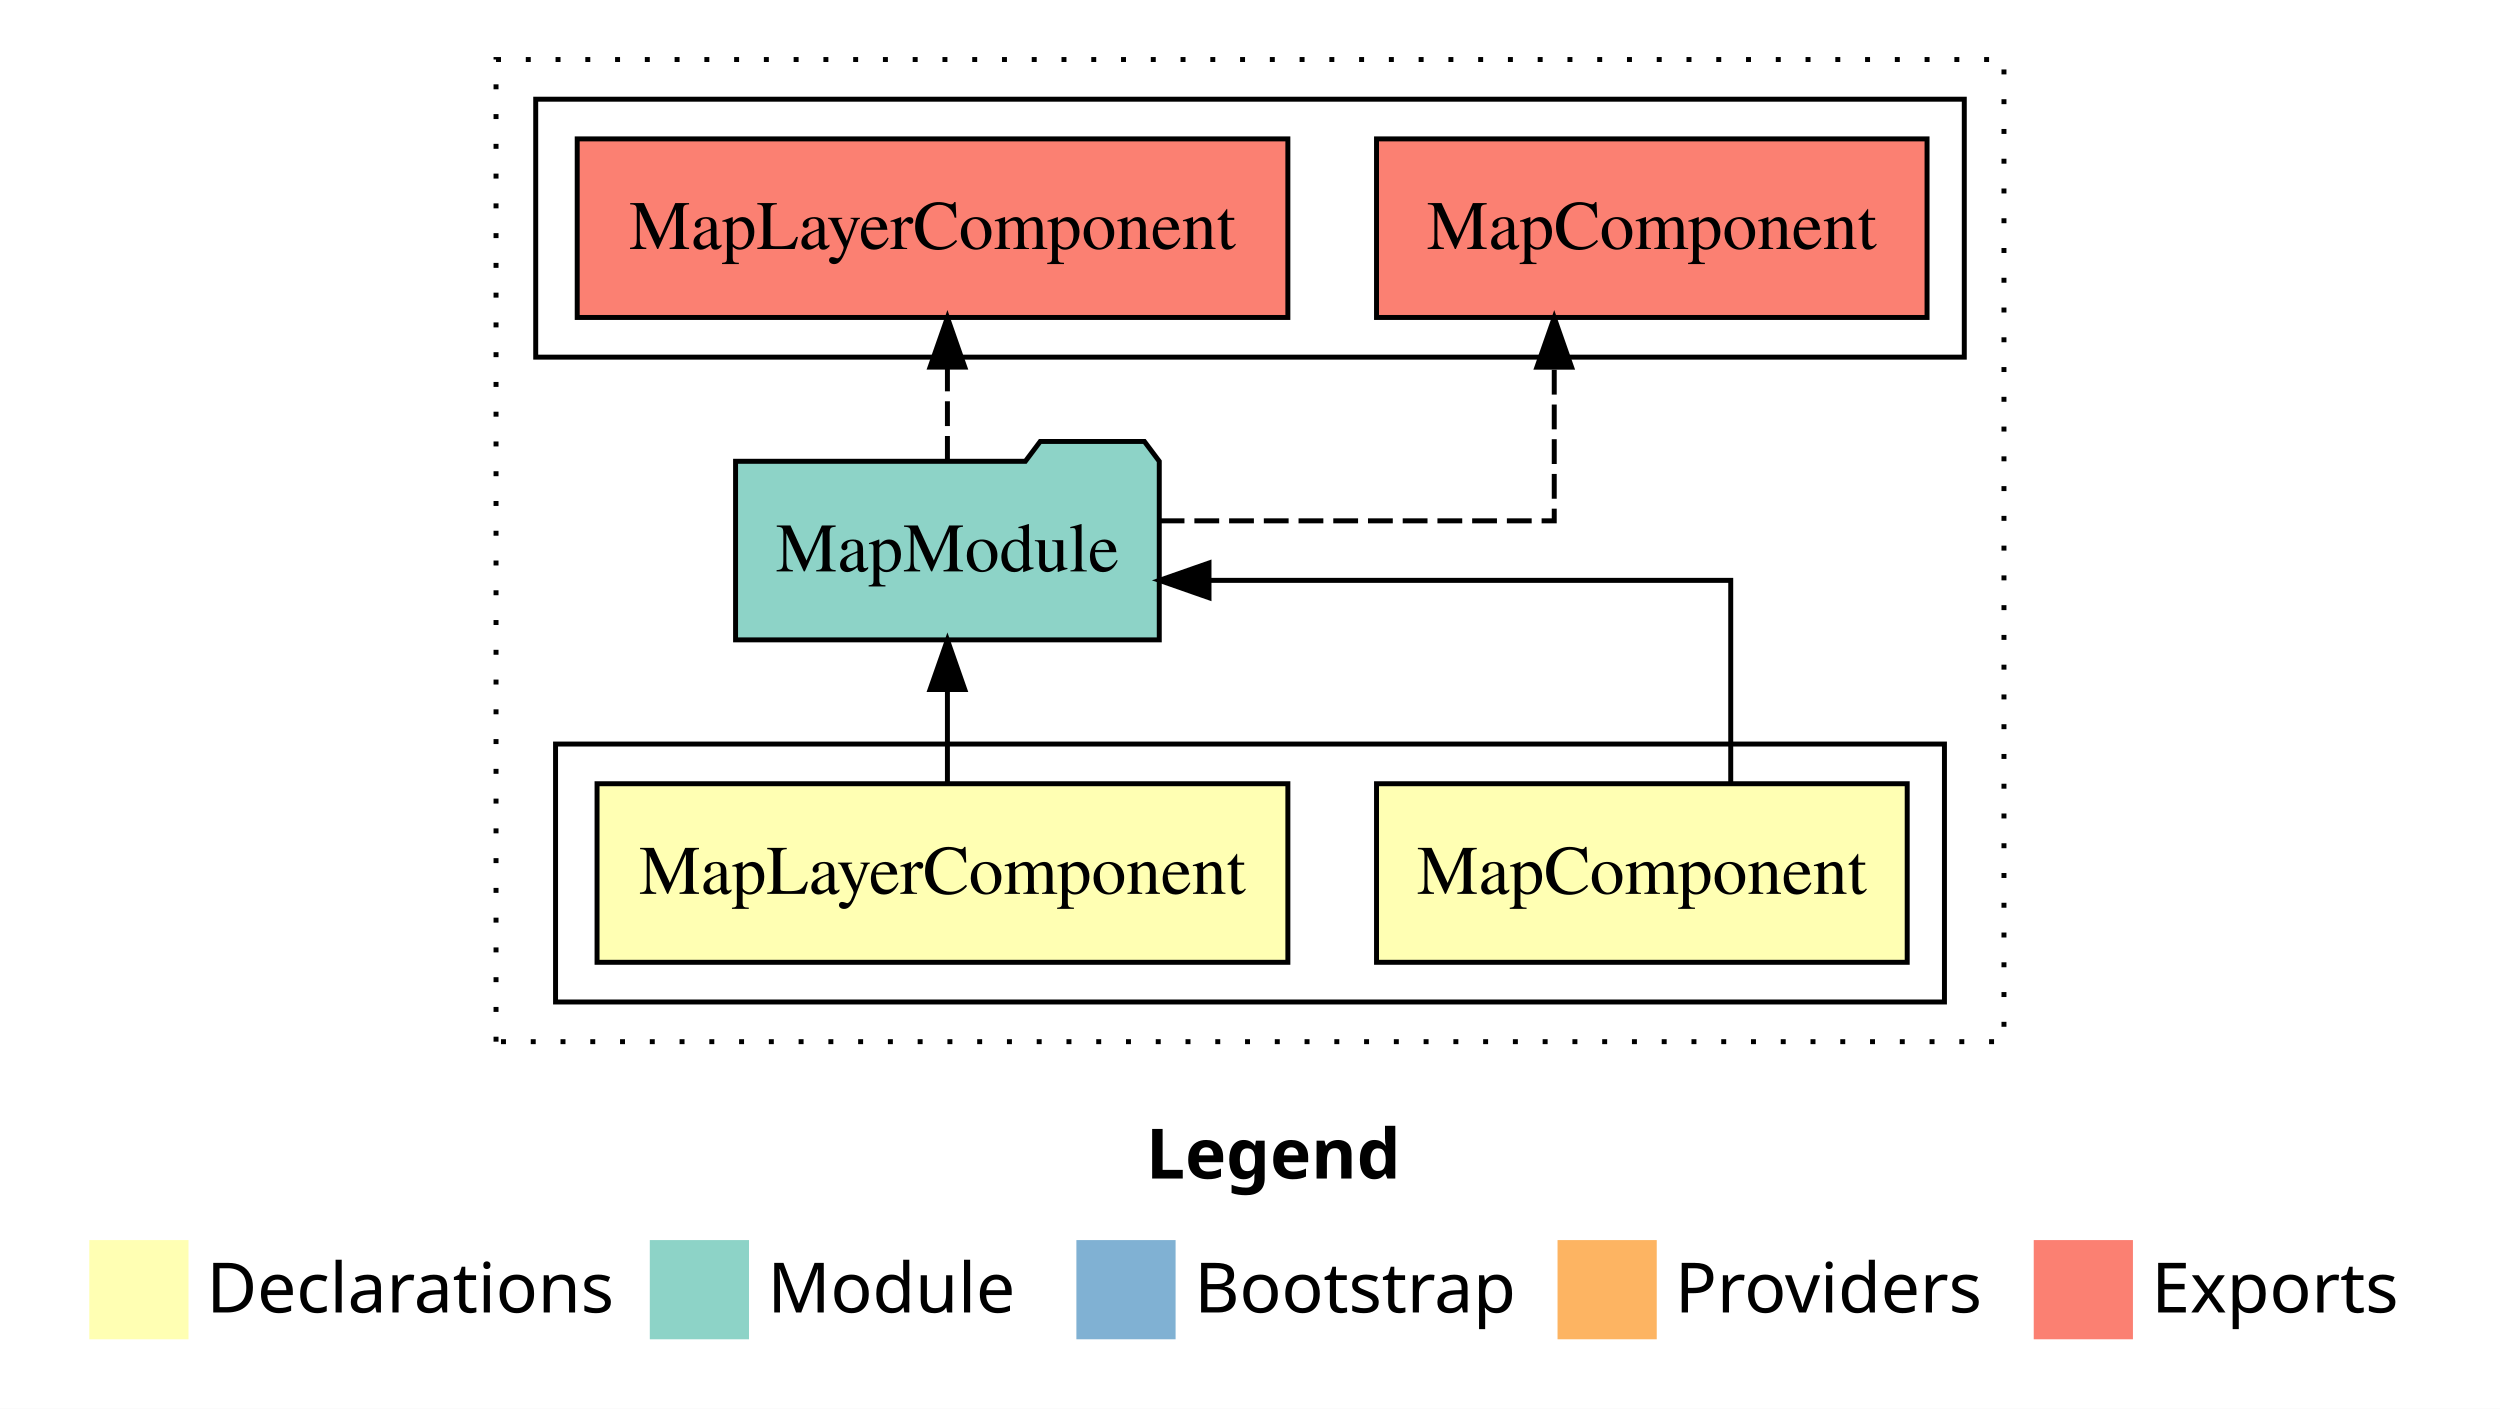
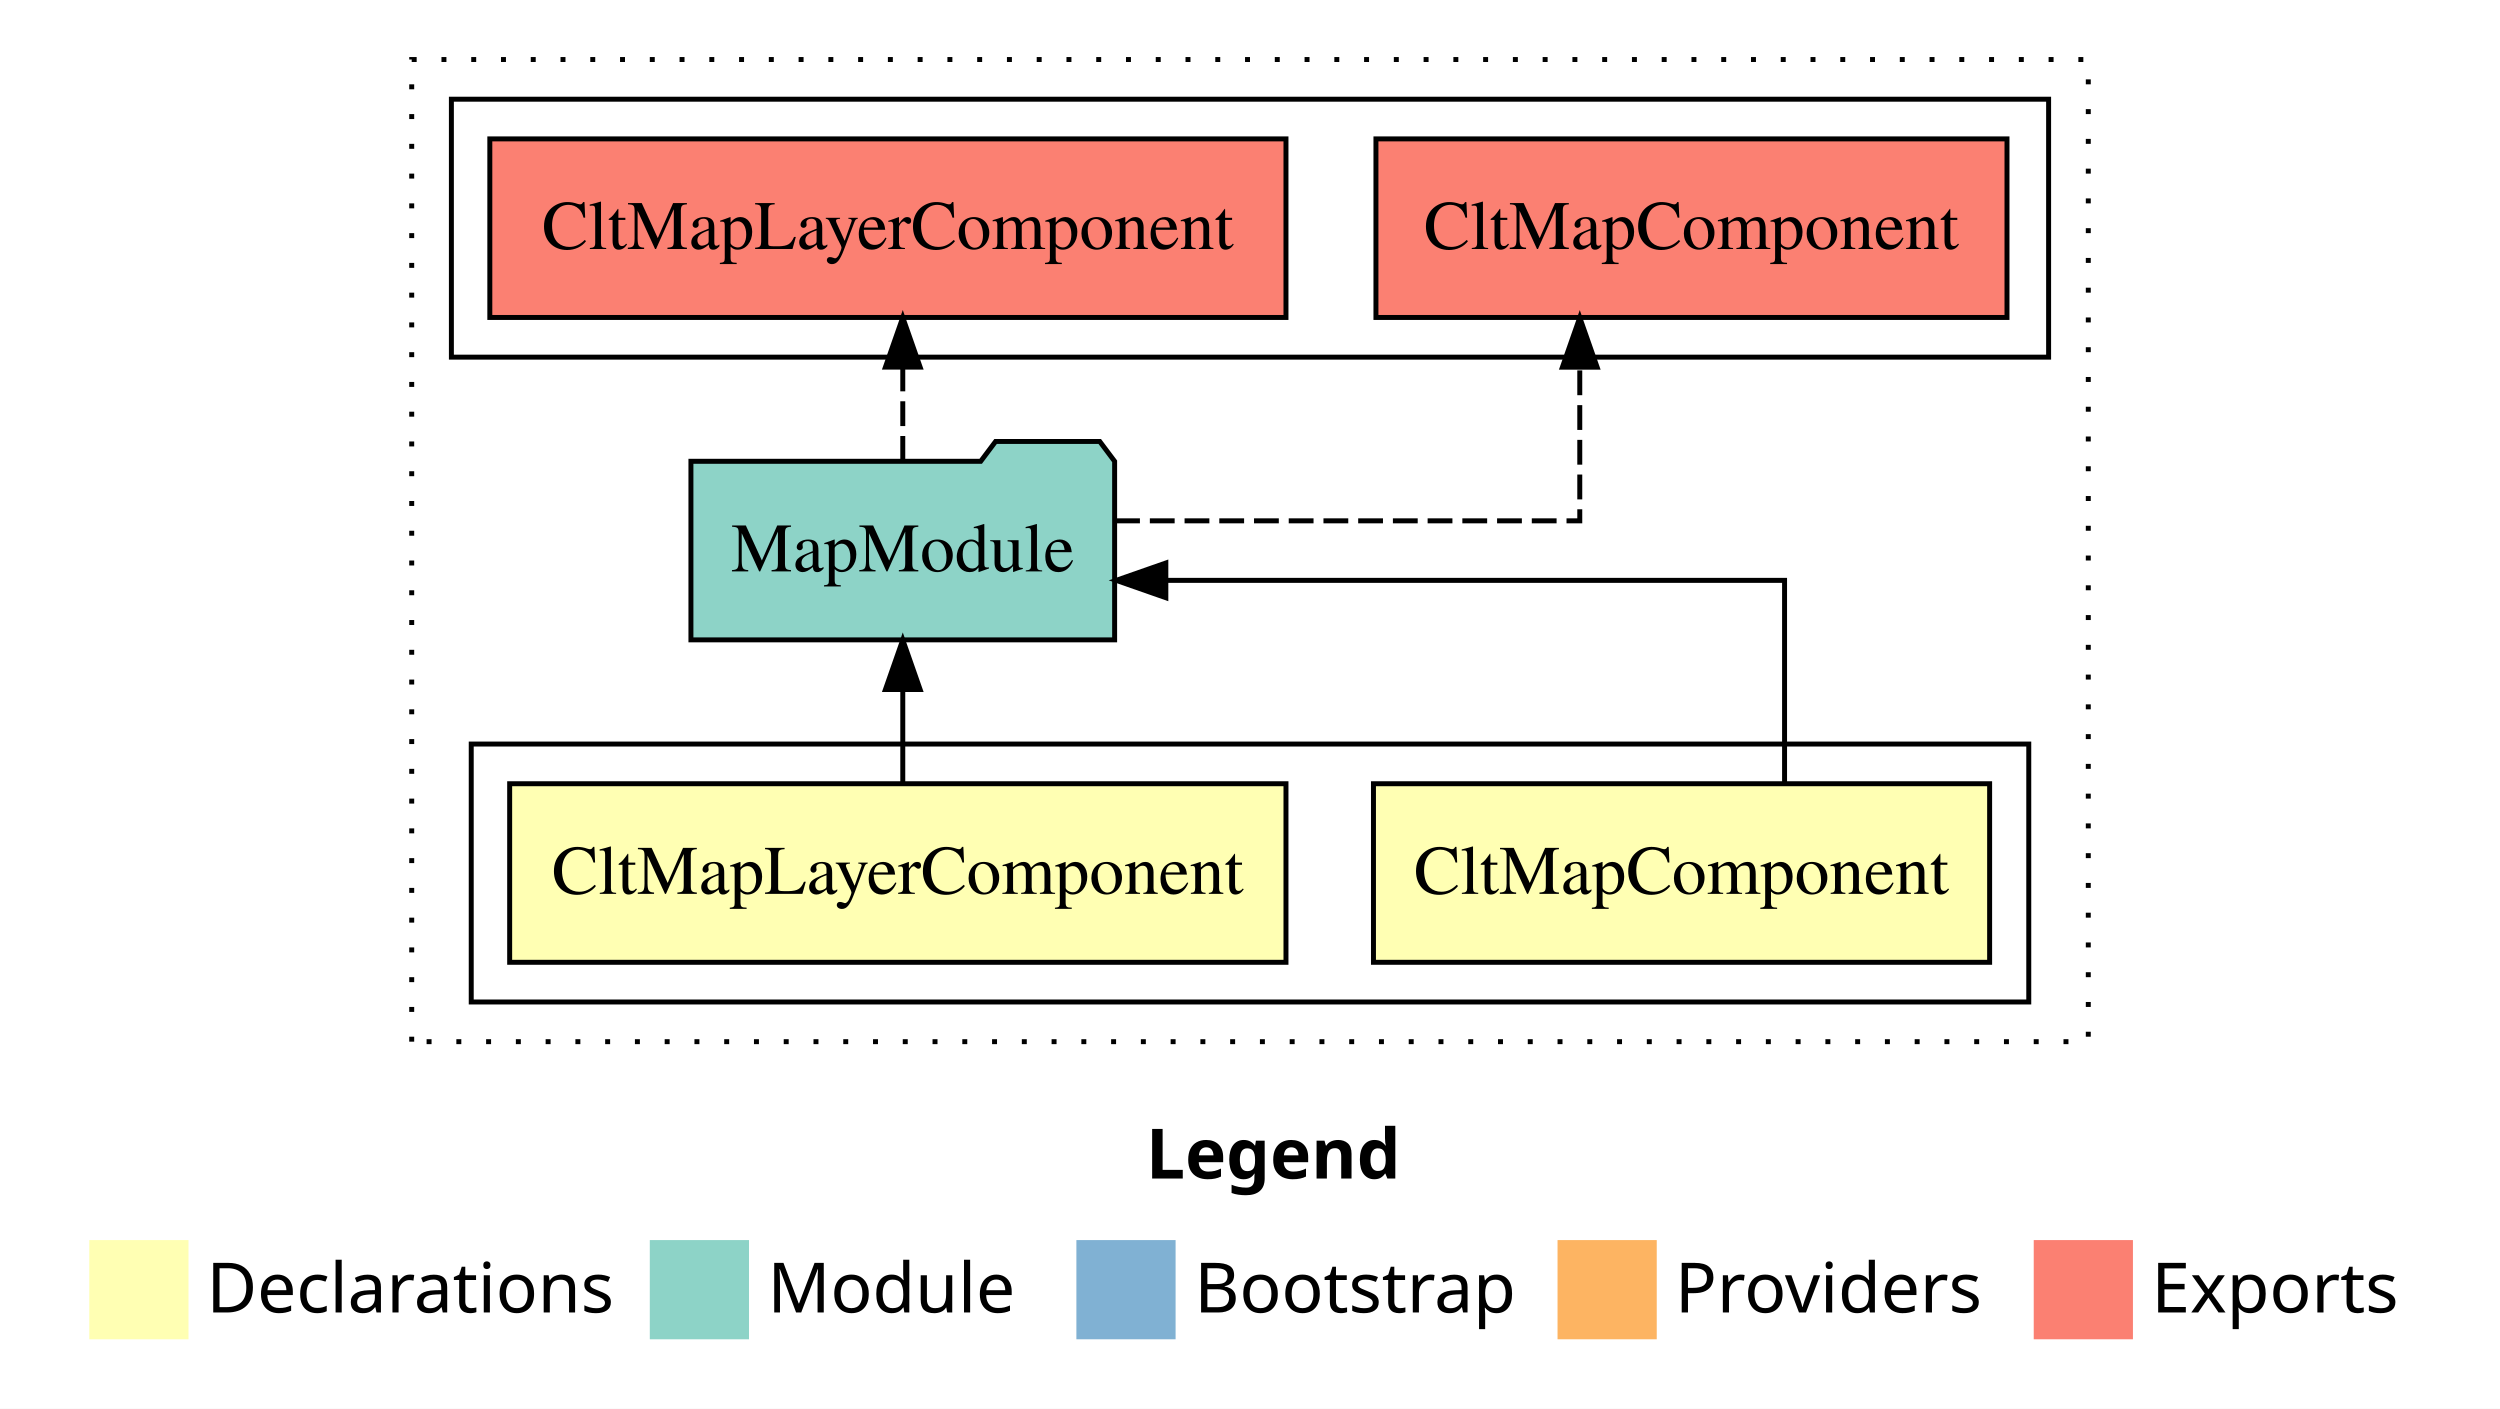
<svg xmlns="http://www.w3.org/2000/svg" width="504pt" height="284pt" viewBox="0.00 0.00 504.00 284.00">
  <g id="graph0" class="graph" transform="scale(1 1) rotate(0) translate(4 280)">
    <polygon fill="#ffffff" stroke="transparent" points="-4,4 -4,-280 500,-280 500,4 -4,4" />
    <text text-anchor="start" x="227.009" y="-42.4" font-family="sans-serif" font-weight="bold" font-size="14.00" fill="#000000">Legend</text>
    <polygon fill="#ffffb3" stroke="transparent" points="14,-10 14,-30 34,-30 34,-10 14,-10" />
    <text text-anchor="start" x="37.629" y="-15.4" font-family="sans-serif" font-size="14.00" fill="#000000">  Declarations</text>
    <polygon fill="#8dd3c7" stroke="transparent" points="127,-10 127,-30 147,-30 147,-10 127,-10" />
    <text text-anchor="start" x="150.725" y="-15.4" font-family="sans-serif" font-size="14.00" fill="#000000">  Module</text>
    <polygon fill="#80b1d3" stroke="transparent" points="213,-10 213,-30 233,-30 233,-10 213,-10" />
    <text text-anchor="start" x="236.781" y="-15.4" font-family="sans-serif" font-size="14.00" fill="#000000">  Bootstrap</text>
    <polygon fill="#fdb462" stroke="transparent" points="310,-10 310,-30 330,-30 330,-10 310,-10" />
    <text text-anchor="start" x="333.673" y="-15.4" font-family="sans-serif" font-size="14.00" fill="#000000">  Providers</text>
    <polygon fill="#fb8072" stroke="transparent" points="406,-10 406,-30 426,-30 426,-10 406,-10" />
    <text text-anchor="start" x="429.726" y="-15.4" font-family="sans-serif" font-size="14.00" fill="#000000">  Exports</text>
    <g id="clust1" class="cluster">
-       <polygon fill="none" stroke="#000000" stroke-dasharray="1,5" points="96,-70 96,-268 400,-268 400,-70 96,-70" />
+       <polygon fill="none" stroke="#000000" stroke-dasharray="1,5" points="79,-70 79,-268 417,-268 417,-70 79,-70" />
    </g>
    <g id="clust2" class="cluster">
-       <polygon fill="none" stroke="#000000" points="108,-78 108,-130 388,-130 388,-78 108,-78" />
+       <polygon fill="none" stroke="#000000" points="91,-78 91,-130 405,-130 405,-78 91,-78" />
    </g>
    <g id="clust6" class="cluster">
-       <polygon fill="none" stroke="#000000" points="104,-208 104,-260 392,-260 392,-208 104,-208" />
+       <polygon fill="none" stroke="#000000" points="87,-208 87,-260 409,-260 409,-208 87,-208" />
    </g>
    <g id="node1" class="node">
-       <polygon fill="#ffffb3" stroke="#000000" points="380.492,-122 273.508,-122 273.508,-86 380.492,-86 380.492,-122" />
-       <text text-anchor="middle" x="327" y="-99.8" font-family="Times,serif" font-size="14.00" fill="#000000">MapComponent</text>
+       <polygon fill="#ffffb3" stroke="#000000" points="397.109,-122 272.891,-122 272.891,-86 397.109,-86 397.109,-122" />
+       <text text-anchor="middle" x="335" y="-99.8" font-family="Times,serif" font-size="14.00" fill="#000000">CltMapComponent</text>
    </g>
    <g id="node3" class="node">
-       <polygon fill="#8dd3c7" stroke="#000000" points="229.709,-187 226.709,-191 205.709,-191 202.709,-187 144.291,-187 144.291,-151 229.709,-151 229.709,-187" />
-       <text text-anchor="middle" x="187" y="-164.8" font-family="Times,serif" font-size="14.00" fill="#000000">MapModule</text>
+       <polygon fill="#8dd3c7" stroke="#000000" points="220.709,-187 217.709,-191 196.709,-191 193.709,-187 135.291,-187 135.291,-151 220.709,-151 220.709,-187" />
+       <text text-anchor="middle" x="178" y="-164.8" font-family="Times,serif" font-size="14.00" fill="#000000">MapModule</text>
    </g>
    <g id="edge1" class="edge">
-       <path fill="none" stroke="#000000" d="M344.915,-122.022C344.915,-139.373 344.915,-163 344.915,-163 344.915,-163 239.734,-163 239.734,-163" />
-       <polygon fill="#000000" stroke="#000000" points="239.734,-159.5 229.734,-163 239.734,-166.5 239.734,-159.5" />
+       <path fill="none" stroke="#000000" d="M355.768,-122.022C355.768,-139.373 355.768,-163 355.768,-163 355.768,-163 231.033,-163 231.033,-163" />
+       <polygon fill="#000000" stroke="#000000" points="231.033,-159.5 221.033,-163 231.033,-166.5 231.033,-159.5" />
    </g>
    <g id="node2" class="node">
-       <polygon fill="#ffffb3" stroke="#000000" points="255.635,-122 116.365,-122 116.365,-86 255.635,-86 255.635,-122" />
-       <text text-anchor="middle" x="186" y="-99.8" font-family="Times,serif" font-size="14.00" fill="#000000">MapLayerComponent</text>
+       <polygon fill="#ffffb3" stroke="#000000" points="255.252,-122 98.748,-122 98.748,-86 255.252,-86 255.252,-122" />
+       <text text-anchor="middle" x="177" y="-99.8" font-family="Times,serif" font-size="14.00" fill="#000000">CltMapLayerComponent</text>
    </g>
    <g id="edge2" class="edge">
-       <path fill="none" stroke="#000000" d="M187,-122.106C187,-122.106 187,-140.991 187,-140.991" />
-       <polygon fill="#000000" stroke="#000000" points="183.5,-140.991 187,-150.991 190.5,-140.991 183.5,-140.991" />
+       <path fill="none" stroke="#000000" d="M178,-122.106C178,-122.106 178,-140.991 178,-140.991" />
+       <polygon fill="#000000" stroke="#000000" points="174.5,-140.991 178,-150.991 181.5,-140.991 174.5,-140.991" />
    </g>
    <g id="node4" class="node">
-       <polygon fill="#fb8072" stroke="#000000" points="384.493,-252 273.507,-252 273.507,-216 384.493,-216 384.493,-252" />
-       <text text-anchor="middle" x="329" y="-229.8" font-family="Times,serif" font-size="14.00" fill="#000000">MapComponent </text>
+       <polygon fill="#fb8072" stroke="#000000" points="400.61,-252 273.39,-252 273.39,-216 400.61,-216 400.61,-252" />
+       <text text-anchor="middle" x="337" y="-229.8" font-family="Times,serif" font-size="14.00" fill="#000000">CltMapComponent </text>
    </g>
    <g id="edge3" class="edge">
-       <path fill="none" stroke="#000000" stroke-dasharray="5,2" d="M229.787,-175C265.065,-175 309.335,-175 309.335,-175 309.335,-175 309.335,-205.977 309.335,-205.977" />
-       <polygon fill="#000000" stroke="#000000" points="305.835,-205.977 309.335,-215.977 312.835,-205.977 305.835,-205.977" />
+       <path fill="none" stroke="#000000" stroke-dasharray="5,2" d="M220.809,-175C260.835,-175 314.482,-175 314.482,-175 314.482,-175 314.482,-205.977 314.482,-205.977" />
+       <polygon fill="#000000" stroke="#000000" points="310.982,-205.977 314.482,-215.977 317.982,-205.977 310.982,-205.977" />
    </g>
    <g id="node5" class="node">
-       <polygon fill="#fb8072" stroke="#000000" points="255.634,-252 112.366,-252 112.366,-216 255.634,-216 255.634,-252" />
-       <text text-anchor="middle" x="184" y="-229.8" font-family="Times,serif" font-size="14.00" fill="#000000">MapLayerComponent </text>
+       <polygon fill="#fb8072" stroke="#000000" points="255.252,-252 94.748,-252 94.748,-216 255.252,-216 255.252,-252" />
+       <text text-anchor="middle" x="175" y="-229.8" font-family="Times,serif" font-size="14.00" fill="#000000">CltMapLayerComponent </text>
    </g>
    <g id="edge4" class="edge">
-       <path fill="none" stroke="#000000" stroke-dasharray="5,2" d="M187,-187.106C187,-187.106 187,-205.991 187,-205.991" />
-       <polygon fill="#000000" stroke="#000000" points="183.5,-205.991 187,-215.991 190.5,-205.991 183.5,-205.991" />
+       <path fill="none" stroke="#000000" stroke-dasharray="5,2" d="M178,-187.106C178,-187.106 178,-205.991 178,-205.991" />
+       <polygon fill="#000000" stroke="#000000" points="174.5,-205.991 178,-215.991 181.5,-205.991 174.5,-205.991" />
    </g>
  </g>
</svg>
